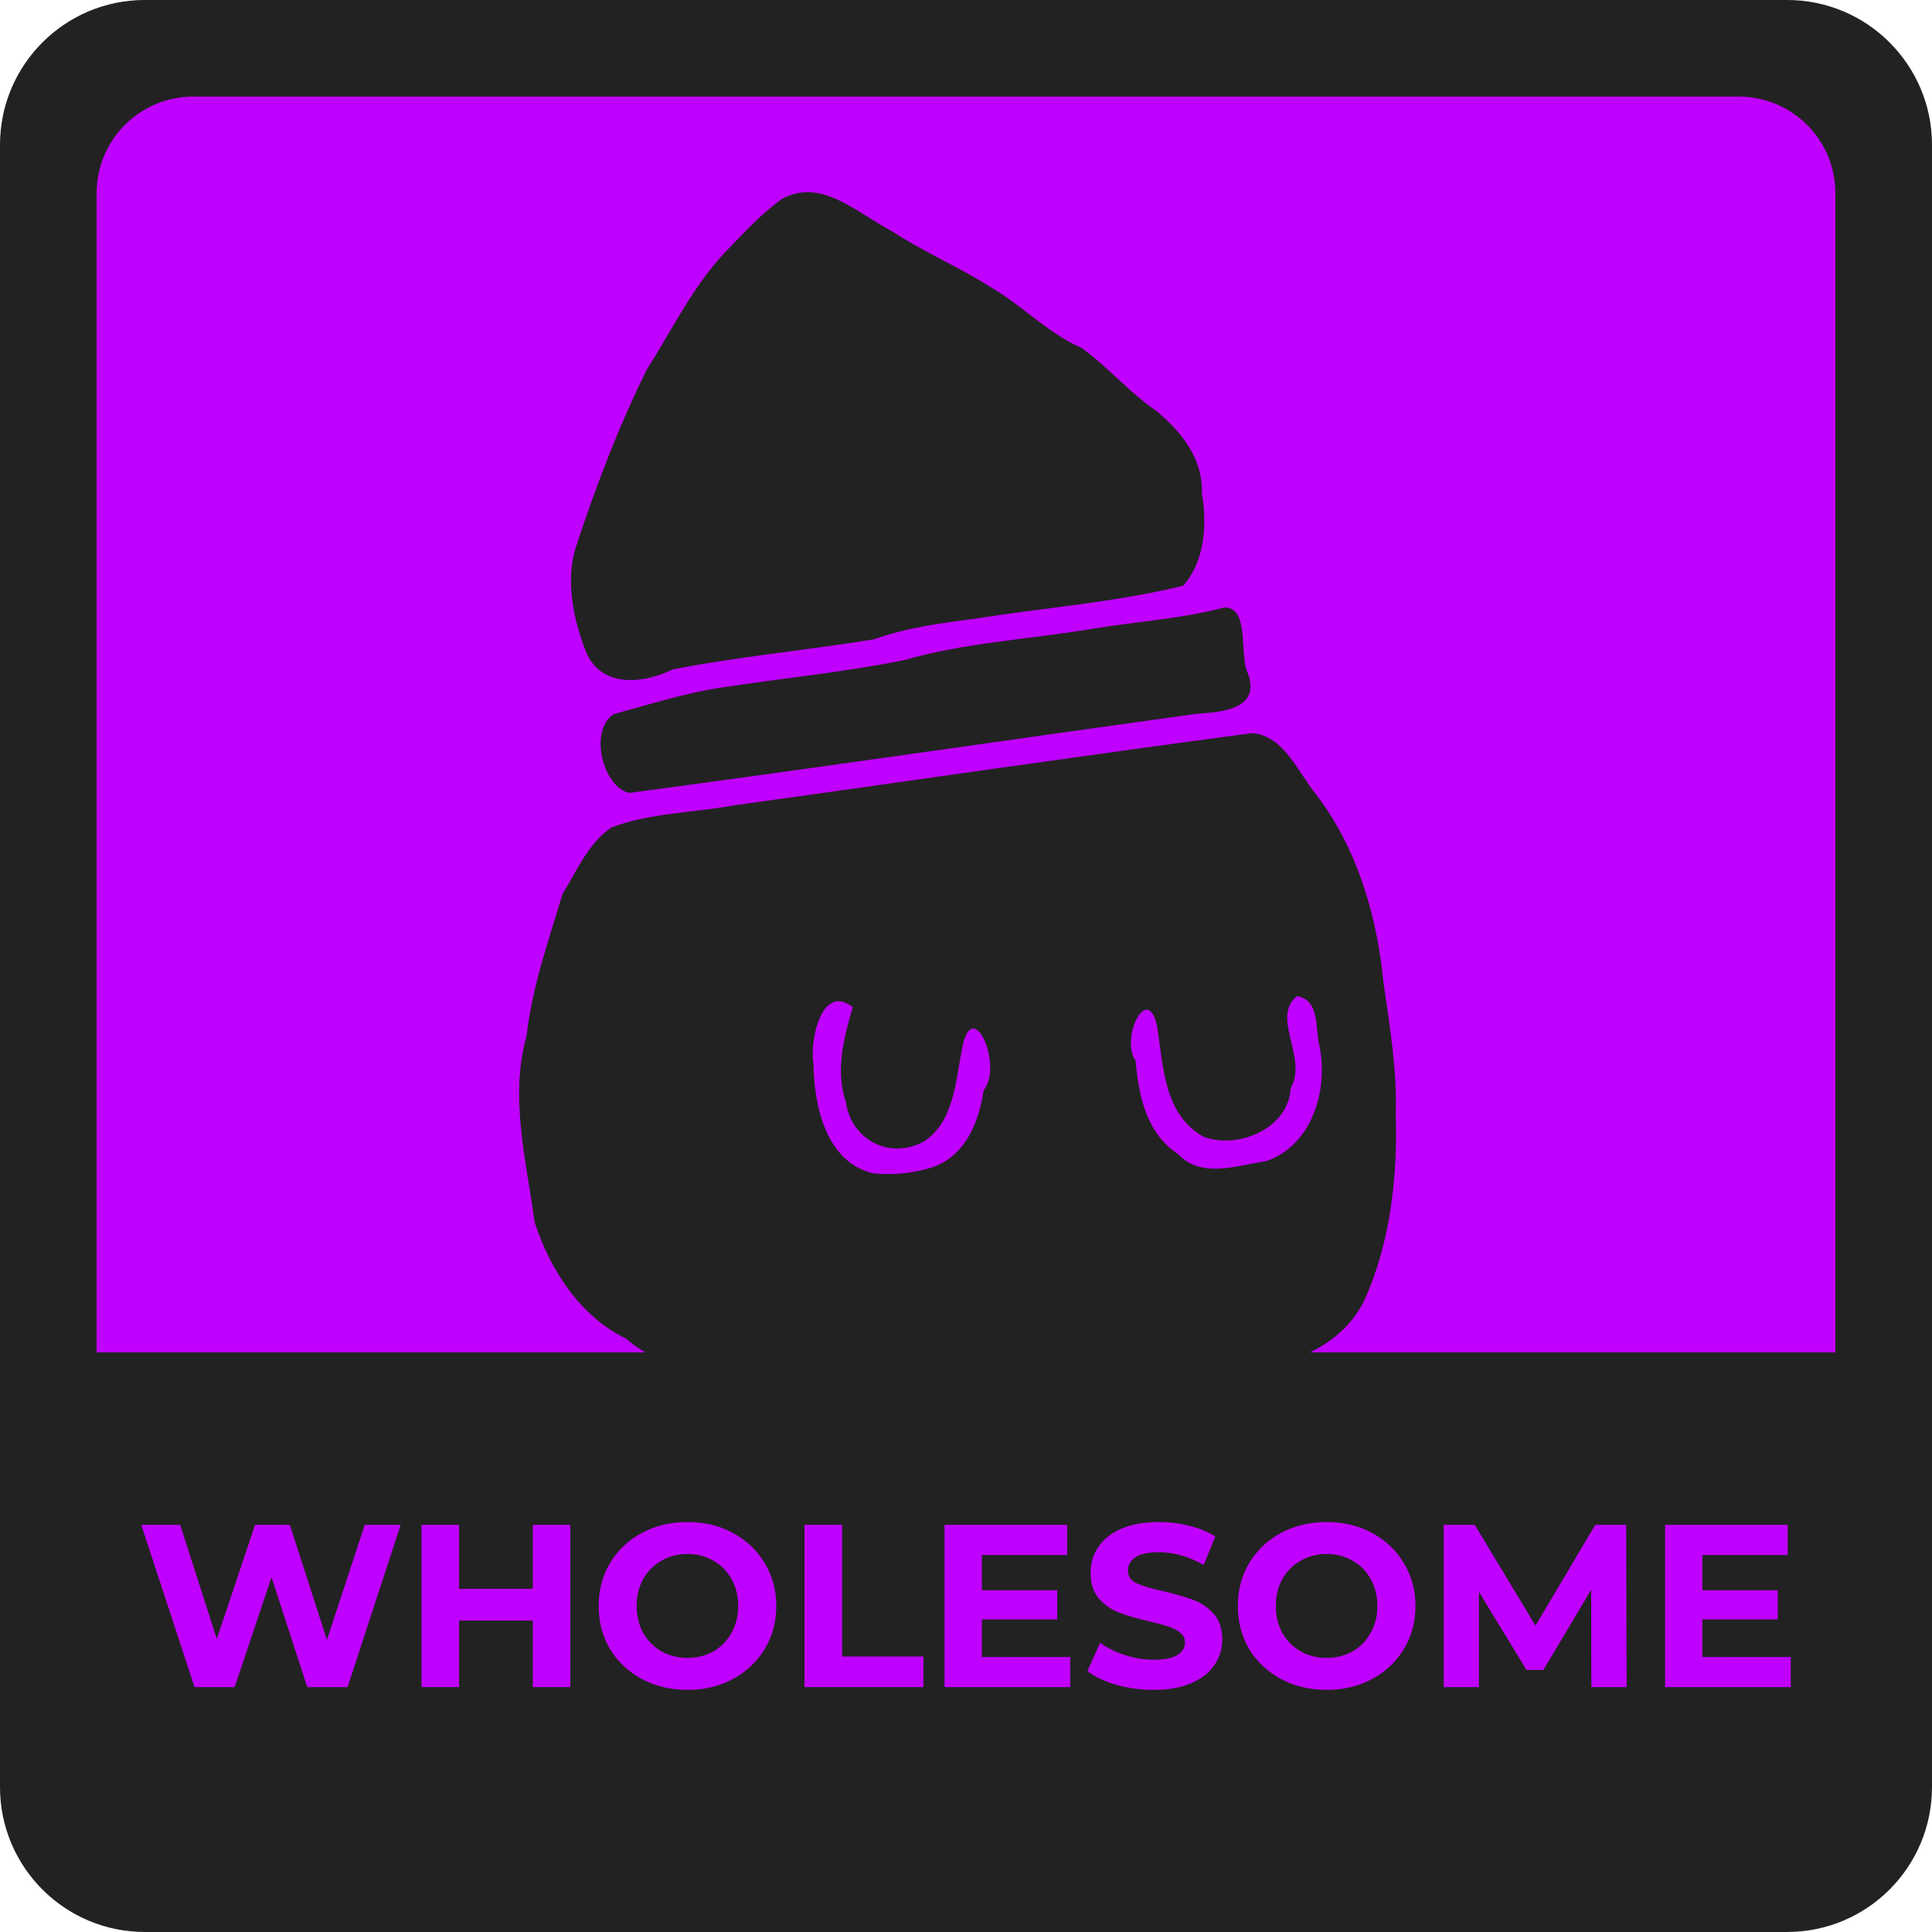
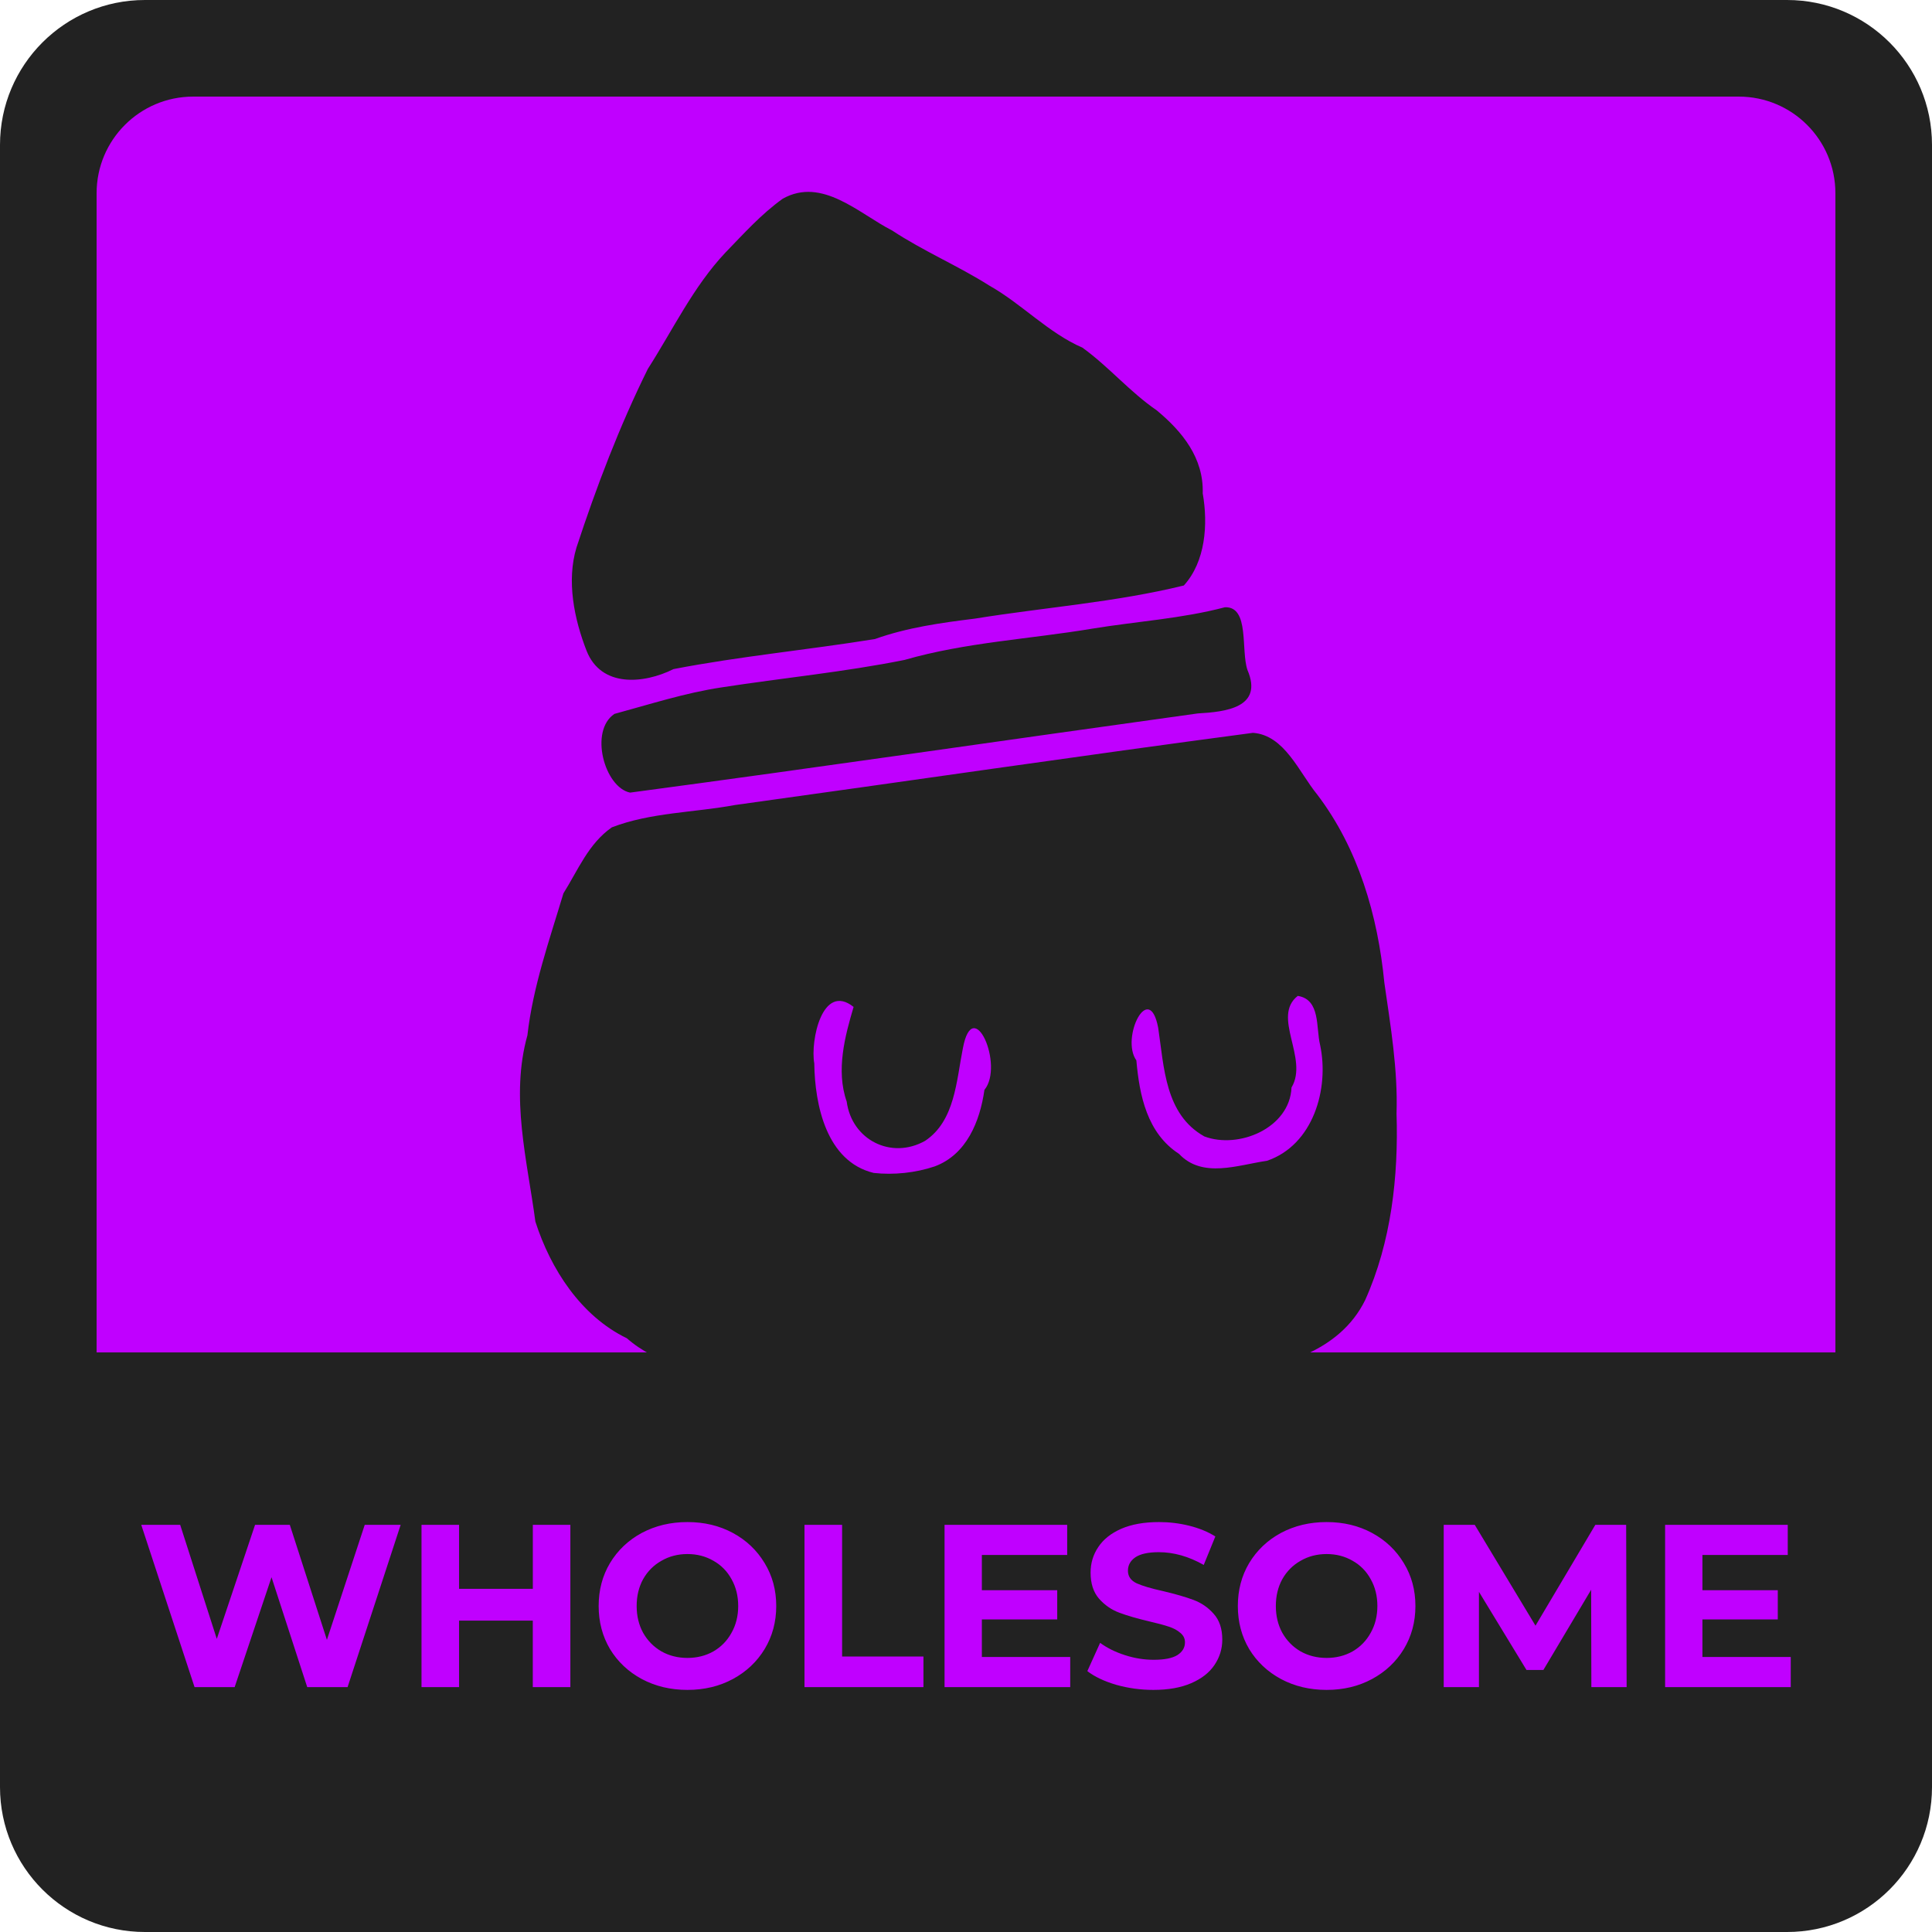
- <svg xmlns="http://www.w3.org/2000/svg" width="200" height="200" viewBox="0 0 52.917 52.917" version="1.1" id="svg8">
-   <defs id="defs2">
-     <rect x="-144.351" y="130.465" width="86.916" height="21.034" id="rect873" />
-     <rect x="-119.348" y="141.446" width="58.605" height="21.034" id="rect942" />
+ <svg xmlns="http://www.w3.org/2000/svg" width="200" height="200" viewBox="0 0 52.917 52.917">
+   <defs>
+     <path id="a" d="M-144.351 130.465h86.916v21.034h-86.916z" />
  </defs>
-   <g id="layer1" transform="translate(98.04881,-95.14345)">
-     <rect ry="3.969" rx="3.969" style="fill:#222222;fill-opacity:1;fill-rule:nonzero;stroke:none;stroke-width:0.5;stroke-linecap:butt;stroke-linejoin:round;stroke-miterlimit:4;stroke-dasharray:none;stroke-dashoffset:0;stroke-opacity:0.909;paint-order:normal" id="rect5134" width="52.917" height="52.917" x="-98.049" y="95.143" />
-     <rect ry="2.646" rx="2.646" y="97.789" x="-95.403" height="47.625" width="47.625" id="rect5136" style="fill:#c000ff;fill-opacity:1;fill-rule:nonzero;stroke:none;stroke-width:0.5;stroke-linecap:butt;stroke-linejoin:round;stroke-miterlimit:4;stroke-dasharray:none;stroke-dashoffset:0;stroke-opacity:0.909;paint-order:normal" />
-     <path style="fill:#222222;fill-opacity:1;fill-rule:nonzero;stroke:none;stroke-width:0.5;stroke-linecap:butt;stroke-linejoin:round;stroke-miterlimit:4;stroke-dasharray:none;stroke-dashoffset:0;stroke-opacity:0.909;paint-order:normal" d="m -96.594,132.185 v 8.334 c 0,3.078 2.478,5.556 5.556,5.556 h 38.894 c 3.078,0 5.556,-2.478 5.556,-5.556 v -8.334 z" id="rect5205" />
-     <g id="g869" transform="matrix(0.6742255,-0.09475622,0.09475622,0.6742255,-175.7043,93.22043)" style="fill:#222222;fill-opacity:1;stroke-width:1.469">
-       <path id="path854" style="fill:#222222;fill-opacity:1;stroke-width:1.469" d="m 132.259,55.063 c 1.627,-0.378 3.357,-0.127 5.032,-0.2 7.013,0.016 14.027,-0.032 21.039,0.024 1.247,0.269 1.611,1.821 2.211,2.811 1.341,2.389 1.74,5.172 1.625,7.878 0.005,1.768 0.056,3.537 -0.248,5.282 -0.272,2.522 -0.931,5.096 -2.296,7.259 -1.303,1.917 -3.772,2.229 -5.91,2.14 -2.491,-0.043 -4.995,0.097 -7.475,-0.092 -1.259,-0.245 -2.562,-0.139 -3.819,-0.42 -2.86,-0.281 -5.64,-1.113 -8.38,-1.953 -1.435,-0.588 -2.995,-1.072 -4.039,-2.289 -1.707,-1.142 -2.649,-3.182 -2.992,-5.161 0.019,-2.5 -0.307,-5.105 0.726,-7.464 0.493,-1.911 1.411,-3.672 2.23,-5.456 0.715,-0.848 1.271,-1.834 2.297,-2.358 m 10.961,15.315 c 1.339,-0.29 2.059,-1.545 2.413,-2.769 0.938,-0.863 0.086,-3.908 -0.627,-1.775 -0.436,1.241 -0.715,2.842 -2.02,3.472 -1.46,0.571 -2.916,-0.452 -2.905,-2.005 -0.262,-1.308 0.303,-2.628 0.805,-3.731 -1.108,-1.165 -1.919,1.112 -1.883,2.028 -0.21,1.66 -0.064,3.978 1.754,4.698 0.784,0.199 1.666,0.232 2.464,0.082 m 13.273,1.636 c 1.93,-0.369 2.893,-2.519 2.764,-4.322 -0.071,-0.707 0.279,-1.801 -0.614,-2.075 -1.173,0.678 0.095,2.553 -0.763,3.615 -0.297,1.611 -2.455,2.169 -3.746,1.461 -1.444,-1.098 -1.215,-2.981 -1.23,-4.584 -0.093,-1.963 -1.563,0.191 -1.052,1.175 -0.073,1.418 0.021,2.96 1.177,3.963 0.794,1.122 2.292,0.77 3.466,0.767" />
-       <path id="path852" style="fill:#222222;fill-opacity:1;stroke-width:1.469" d="m 157.918,49.727 c 0.993,0.108 0.387,1.796 0.545,2.623 0.433,1.597 -1.11,1.546 -2.227,1.455 -7.685,-0.015 -15.372,0.031 -23.056,-0.024 -0.991,-0.355 -1.288,-2.688 -0.182,-3.224 1.461,-0.183 2.932,-0.442 4.414,-0.456 2.481,-0.034 4.969,0.075 7.444,-0.069 2.527,-0.361 5.105,-0.129 7.655,-0.196 1.801,-0.043 3.616,0.103 5.406,-0.11" />
-       <path id="path850" style="fill:#222222;fill-opacity:1;stroke-width:1.469" d="m 142.587,30.977 c 1.694,-0.659 2.953,1.019 4.184,1.879 1.125,0.994 2.419,1.767 3.561,2.737 1.197,0.916 2.076,2.206 3.366,2.998 0.943,0.906 1.635,2.024 2.605,2.909 0.899,0.989 1.607,2.16 1.366,3.564 0.044,1.268 -0.272,2.736 -1.268,3.565 -2.82,0.286 -5.673,0.092 -8.508,0.149 -1.375,-0.021 -2.746,-0.025 -4.096,0.254 -2.73,0.059 -5.47,-0.07 -8.194,0.071 -1.27,0.425 -2.99,0.34 -3.362,-1.222 -0.316,-1.332 -0.413,-2.888 0.177,-4.166 1.139,-2.315 2.387,-4.583 3.841,-6.714 1.222,-1.422 2.267,-3.018 3.745,-4.203 0.838,-0.651 1.634,-1.326 2.581,-1.822" />
-     </g>
-     <g aria-label="WHOLESOME" transform="translate(50.03128,5.051843)" id="text871" style="font-style:normal;font-weight:normal;font-size:6.35px;line-height:1.25;font-family:sans-serif;white-space:pre;shape-inside:url(#rect873);fill:#c000ff;fill-opacity:1;stroke:none">
-       <path d="m -137.106,131.856 -1.454,4.445 h -1.105 l -0.978,-3.01 -1.01,3.01 h -1.099 l -1.46,-4.445 h 1.067 l 1.003,3.124 1.048,-3.124 h 0.953 l 1.016,3.15 1.035,-3.15 z" style="font-style:normal;font-variant:normal;font-weight:bold;font-stretch:normal;font-size:6.35px;font-family:Montserrat;-inkscape-font-specification:'Montserrat Bold';fill:#c000ff;fill-opacity:1" id="path891" />
-       <path d="m -132.458,131.856 v 4.445 h -1.029 v -1.822 h -2.019 v 1.822 h -1.029 v -4.445 h 1.029 v 1.753 h 2.019 v -1.753 z" style="font-style:normal;font-variant:normal;font-weight:bold;font-stretch:normal;font-size:6.35px;font-family:Montserrat;-inkscape-font-specification:'Montserrat Bold';fill:#c000ff;fill-opacity:1" id="path893" />
-       <path d="m -129.251,136.377 q -0.692,0 -1.251,-0.298 -0.552,-0.298 -0.87,-0.819 -0.311,-0.527 -0.311,-1.181 0,-0.654 0.311,-1.175 0.318,-0.527 0.87,-0.826 0.559,-0.298 1.251,-0.298 0.692,0 1.245,0.298 0.552,0.298 0.87,0.826 0.318,0.521 0.318,1.175 0,0.654 -0.318,1.181 -0.318,0.521 -0.87,0.819 -0.552,0.298 -1.245,0.298 z m 0,-0.876 q 0.394,0 0.711,-0.178 0.318,-0.184 0.495,-0.508 0.184,-0.324 0.184,-0.737 0,-0.413 -0.184,-0.737 -0.178,-0.324 -0.495,-0.502 -0.318,-0.184 -0.711,-0.184 -0.394,0 -0.711,0.184 -0.318,0.178 -0.502,0.502 -0.178,0.324 -0.178,0.737 0,0.413 0.178,0.737 0.184,0.324 0.502,0.508 0.318,0.178 0.711,0.178 z" style="font-style:normal;font-variant:normal;font-weight:bold;font-stretch:normal;font-size:6.35px;font-family:Montserrat;-inkscape-font-specification:'Montserrat Bold';fill:#c000ff;fill-opacity:1" id="path895" />
-       <path d="m -126.045,131.856 h 1.029 v 3.607 h 2.229 v 0.838 h -3.258 z" style="font-style:normal;font-variant:normal;font-weight:bold;font-stretch:normal;font-size:6.35px;font-family:Montserrat;-inkscape-font-specification:'Montserrat Bold';fill:#c000ff;fill-opacity:1" id="path897" />
-       <path d="m -118.767,135.476 v 0.826 h -3.442 v -4.445 h 3.359 v 0.826 h -2.337 v 0.965 h 2.064 v 0.8 h -2.064 v 1.029 z" style="font-style:normal;font-variant:normal;font-weight:bold;font-stretch:normal;font-size:6.35px;font-family:Montserrat;-inkscape-font-specification:'Montserrat Bold';fill:#c000ff;fill-opacity:1" id="path899" />
-       <path d="m -116.488,136.377 q -0.527,0 -1.022,-0.14 -0.489,-0.146 -0.787,-0.375 l 0.349,-0.775 q 0.286,0.21 0.679,0.337 0.394,0.127 0.787,0.127 0.438,0 0.648,-0.127 0.21,-0.133 0.21,-0.349 0,-0.159 -0.127,-0.26 -0.121,-0.108 -0.318,-0.171 -0.191,-0.064 -0.521,-0.14 -0.508,-0.121 -0.832,-0.241 -0.324,-0.121 -0.559,-0.387 -0.229,-0.267 -0.229,-0.711 0,-0.387 0.21,-0.699 0.21,-0.318 0.629,-0.502 0.425,-0.184 1.035,-0.184 0.425,0 0.832,0.102 0.406,0.102 0.711,0.292 l -0.318,0.781 q -0.616,-0.349 -1.232,-0.349 -0.432,0 -0.641,0.14 -0.203,0.14 -0.203,0.368 0,0.229 0.235,0.343 0.241,0.108 0.73,0.216 0.508,0.121 0.832,0.241 0.324,0.121 0.552,0.381 0.235,0.26 0.235,0.705 0,0.381 -0.216,0.699 -0.21,0.311 -0.635,0.495 -0.425,0.184 -1.035,0.184 z" style="font-style:normal;font-variant:normal;font-weight:bold;font-stretch:normal;font-size:6.35px;font-family:Montserrat;-inkscape-font-specification:'Montserrat Bold';fill:#c000ff;fill-opacity:1" id="path901" />
-       <path d="m -111.744,136.377 q -0.692,0 -1.251,-0.298 -0.552,-0.298 -0.87,-0.819 -0.311,-0.527 -0.311,-1.181 0,-0.654 0.311,-1.175 0.318,-0.527 0.87,-0.826 0.559,-0.298 1.251,-0.298 0.692,0 1.245,0.298 0.552,0.298 0.87,0.826 0.318,0.521 0.318,1.175 0,0.654 -0.318,1.181 -0.318,0.521 -0.87,0.819 -0.552,0.298 -1.245,0.298 z m 0,-0.876 q 0.394,0 0.711,-0.178 0.318,-0.184 0.495,-0.508 0.184,-0.324 0.184,-0.737 0,-0.413 -0.184,-0.737 -0.178,-0.324 -0.495,-0.502 -0.318,-0.184 -0.711,-0.184 -0.394,0 -0.711,0.184 -0.318,0.178 -0.502,0.502 -0.178,0.324 -0.178,0.737 0,0.413 0.178,0.737 0.184,0.324 0.502,0.508 0.318,0.178 0.711,0.178 z" style="font-style:normal;font-variant:normal;font-weight:bold;font-stretch:normal;font-size:6.35px;font-family:Montserrat;-inkscape-font-specification:'Montserrat Bold';fill:#c000ff;fill-opacity:1" id="path903" />
-       <path d="m -104.493,136.301 -0.006,-2.667 -1.308,2.197 h -0.464 l -1.302,-2.14 v 2.61 h -0.965 v -4.445 h 0.851 l 1.664,2.762 1.638,-2.762 h 0.845 l 0.013,4.445 z" style="font-style:normal;font-variant:normal;font-weight:bold;font-stretch:normal;font-size:6.35px;font-family:Montserrat;-inkscape-font-specification:'Montserrat Bold';fill:#c000ff;fill-opacity:1" id="path905" />
-       <path d="m -99.032,135.476 v 0.826 h -3.442 v -4.445 h 3.359 v 0.826 h -2.337 v 0.965 h 2.064 v 0.8 h -2.064 v 1.029 z" style="font-style:normal;font-variant:normal;font-weight:bold;font-stretch:normal;font-size:6.35px;font-family:Montserrat;-inkscape-font-specification:'Montserrat Bold';fill:#c000ff;fill-opacity:1" id="path907" />
+   <g transform="translate(98.049 -95.143)">
+     <rect width="52.917" height="52.917" x="-98.049" y="95.143" rx="3.969" ry="3.969" style="fill:#222;fill-opacity:1;fill-rule:nonzero;stroke:none;stroke-width:.5;stroke-linecap:butt;stroke-linejoin:round;stroke-miterlimit:4;stroke-dasharray:none;stroke-dashoffset:0;stroke-opacity:.909;paint-order:normal" />
+     <rect width="47.625" height="47.625" x="-95.403" y="97.789" rx="2.646" ry="2.646" style="fill:#c000ff;fill-opacity:1;fill-rule:nonzero;stroke:none;stroke-width:.5;stroke-linecap:butt;stroke-linejoin:round;stroke-miterlimit:4;stroke-dasharray:none;stroke-dashoffset:0;stroke-opacity:.909;paint-order:normal" />
+     <path d="M-96.594 132.185v8.334a5.544 5.544 0 0 0 5.557 5.557h38.893a5.544 5.544 0 0 0 5.557-5.557v-8.334z" style="fill:#222;fill-opacity:1;fill-rule:nonzero;stroke:none;stroke-width:.5;stroke-linecap:butt;stroke-linejoin:round;stroke-miterlimit:4;stroke-dasharray:none;stroke-dashoffset:0;stroke-opacity:.909;paint-order:normal" />
+     <path d="M132.26 55.063c1.626-.378 3.356-.127 5.031-.2 7.013.016 14.028-.032 21.04.024 1.247.269 1.61 1.821 2.21 2.811 1.341 2.389 1.74 5.172 1.625 7.878.005 1.768.056 3.536-.247 5.282-.272 2.522-.932 5.095-2.296 7.258-1.304 1.917-3.772 2.23-5.91 2.14-2.49-.043-4.995.097-7.475-.092-1.259-.246-2.561-.14-3.819-.42-2.86-.281-5.64-1.114-8.38-1.954-1.435-.588-2.995-1.071-4.039-2.289-1.707-1.142-2.65-3.182-2.992-5.16.019-2.5-.308-5.105.725-7.465.493-1.91 1.41-3.671 2.23-5.455.715-.848 1.271-1.835 2.297-2.358m10.961 15.315c1.34-.29 2.06-1.545 2.413-2.77.938-.862.086-3.907-.627-1.774-.436 1.24-.715 2.842-2.02 3.471-1.46.571-2.917-.451-2.905-2.004-.262-1.308.303-2.628.805-3.731-1.108-1.165-1.919 1.112-1.883 2.028-.21 1.66-.065 3.978 1.754 4.698.784.2 1.666.232 2.463.082m13.273 1.636c1.93-.369 2.893-2.52 2.764-4.322-.072-.707.278-1.801-.615-2.075-1.172.678.096 2.552-.762 3.615-.298 1.61-2.456 2.168-3.747 1.46-1.444-1.098-1.215-2.98-1.23-4.583-.093-1.963-1.563.191-1.052 1.175-.073 1.418.02 2.96 1.177 3.963.794 1.123 2.292.77 3.466.767m1.423-22.287c.993.108.387 1.796.545 2.623.433 1.597-1.11 1.547-2.226 1.455-7.685-.015-15.372.03-23.056-.024-.99-.355-1.288-2.688-.182-3.223 1.461-.183 2.932-.442 4.414-.456 2.48-.035 4.97.075 7.444-.07 2.527-.36 5.104-.128 7.655-.195 1.8-.042 3.616.103 5.406-.11m-15.331-18.75c1.693-.66 2.953 1.019 4.184 1.88 1.125.994 2.419 1.767 3.561 2.737 1.197.916 2.076 2.206 3.366 2.998.943.906 1.635 2.024 2.605 2.91.9.988 1.608 2.16 1.367 3.563.044 1.269-.272 2.736-1.268 3.565-2.82.286-5.673.092-8.508.15-1.375-.022-2.747-.025-4.096.254-2.73.058-5.47-.07-8.194.07-1.27.426-2.99.34-3.362-1.221-.315-1.333-.413-2.888.177-4.166 1.139-2.316 2.387-4.583 3.842-6.715 1.221-1.422 2.267-3.018 3.745-4.203.838-.651 1.634-1.326 2.581-1.822" style="fill:#222;fill-opacity:1;stroke-width:1.469" transform="rotate(-7.999 578.725 1302.944) scale(.68085)" />
+     <g style="font-style:normal;font-weight:400;font-size:6.35px;line-height:1.25;font-family:sans-serif;white-space:pre;shape-inside:url(#a);fill:#c000ff;fill-opacity:1;stroke:none" transform="translate(50.031 5.052)">
+       <path d="m-137.106 131.856-1.454 4.445h-1.105l-.978-3.01-1.01 3.01h-1.098l-1.46-4.445h1.066l1.003 3.124 1.048-3.124h.952l1.016 3.15 1.036-3.15zm4.648 0v4.445h-1.029v-1.822h-2.019v1.822h-1.029v-4.445h1.029v1.753h2.02v-1.753zm3.207 4.521q-.692 0-1.251-.298-.553-.299-.87-.82-.311-.526-.311-1.18 0-.654.31-1.175.318-.527.87-.826.56-.298 1.252-.298t1.244.298q.553.299.87.826.318.52.318 1.175 0 .654-.318 1.18-.317.521-.87.82-.552.298-1.244.298zm0-.876q.393 0 .71-.178.318-.184.496-.508.184-.324.184-.736 0-.413-.184-.737-.178-.324-.495-.502-.318-.184-.711-.184-.394 0-.711.184-.318.178-.502.502-.178.324-.178.737 0 .412.178.736.184.324.502.508.317.178.71.178zm3.206-3.645h1.03v3.607h2.228v.838h-3.258zm7.278 3.62v.825h-3.442v-4.445h3.359v.826h-2.337v.965h2.064v.8h-2.064v1.029zm2.279.901q-.527 0-1.022-.14-.49-.145-.788-.374l.35-.775q.285.21.68.337.393.127.787.127.438 0 .647-.127.21-.134.21-.35 0-.158-.127-.26-.12-.108-.318-.171-.19-.064-.52-.14-.508-.12-.832-.241-.324-.12-.56-.388-.228-.266-.228-.71 0-.388.21-.7.21-.317.629-.501.425-.184 1.035-.184.425 0 .831.101.407.102.712.293l-.318.78q-.616-.349-1.232-.349-.432 0-.641.14-.203.14-.203.368 0 .229.235.343.24.108.73.216.508.12.832.241.324.121.552.381.235.26.235.705 0 .381-.216.699-.21.311-.635.495-.425.184-1.035.184zm4.744 0q-.693 0-1.251-.298-.553-.299-.87-.82-.311-.526-.311-1.18 0-.654.31-1.175.318-.527.87-.826.56-.298 1.252-.298t1.244.298q.553.299.87.826.318.52.318 1.175 0 .654-.318 1.18-.317.521-.87.82-.552.298-1.244.298zm0-.876q.393 0 .71-.178.318-.184.496-.508.184-.324.184-.736 0-.413-.184-.737-.178-.324-.495-.502-.318-.184-.711-.184-.394 0-.712.184-.317.178-.501.502-.178.324-.178.737 0 .412.178.736.184.324.501.508.318.178.712.178zm7.251.8-.006-2.667-1.308 2.197h-.463l-1.302-2.14v2.61h-.965v-4.445h.85l1.664 2.762 1.639-2.762h.844l.013 4.445zm5.461-.825v.825h-3.441v-4.445h3.359v.826h-2.337v.965h2.064v.8h-2.064v1.029z" aria-label="WHOLESOME" style="font-style:normal;font-variant:normal;font-weight:700;font-stretch:normal;font-size:6.35px;font-family:Montserrat;-inkscape-font-specification:&quot;Montserrat Bold&quot;;fill:#c000ff;fill-opacity:1" />
    </g>
  </g>
</svg>
